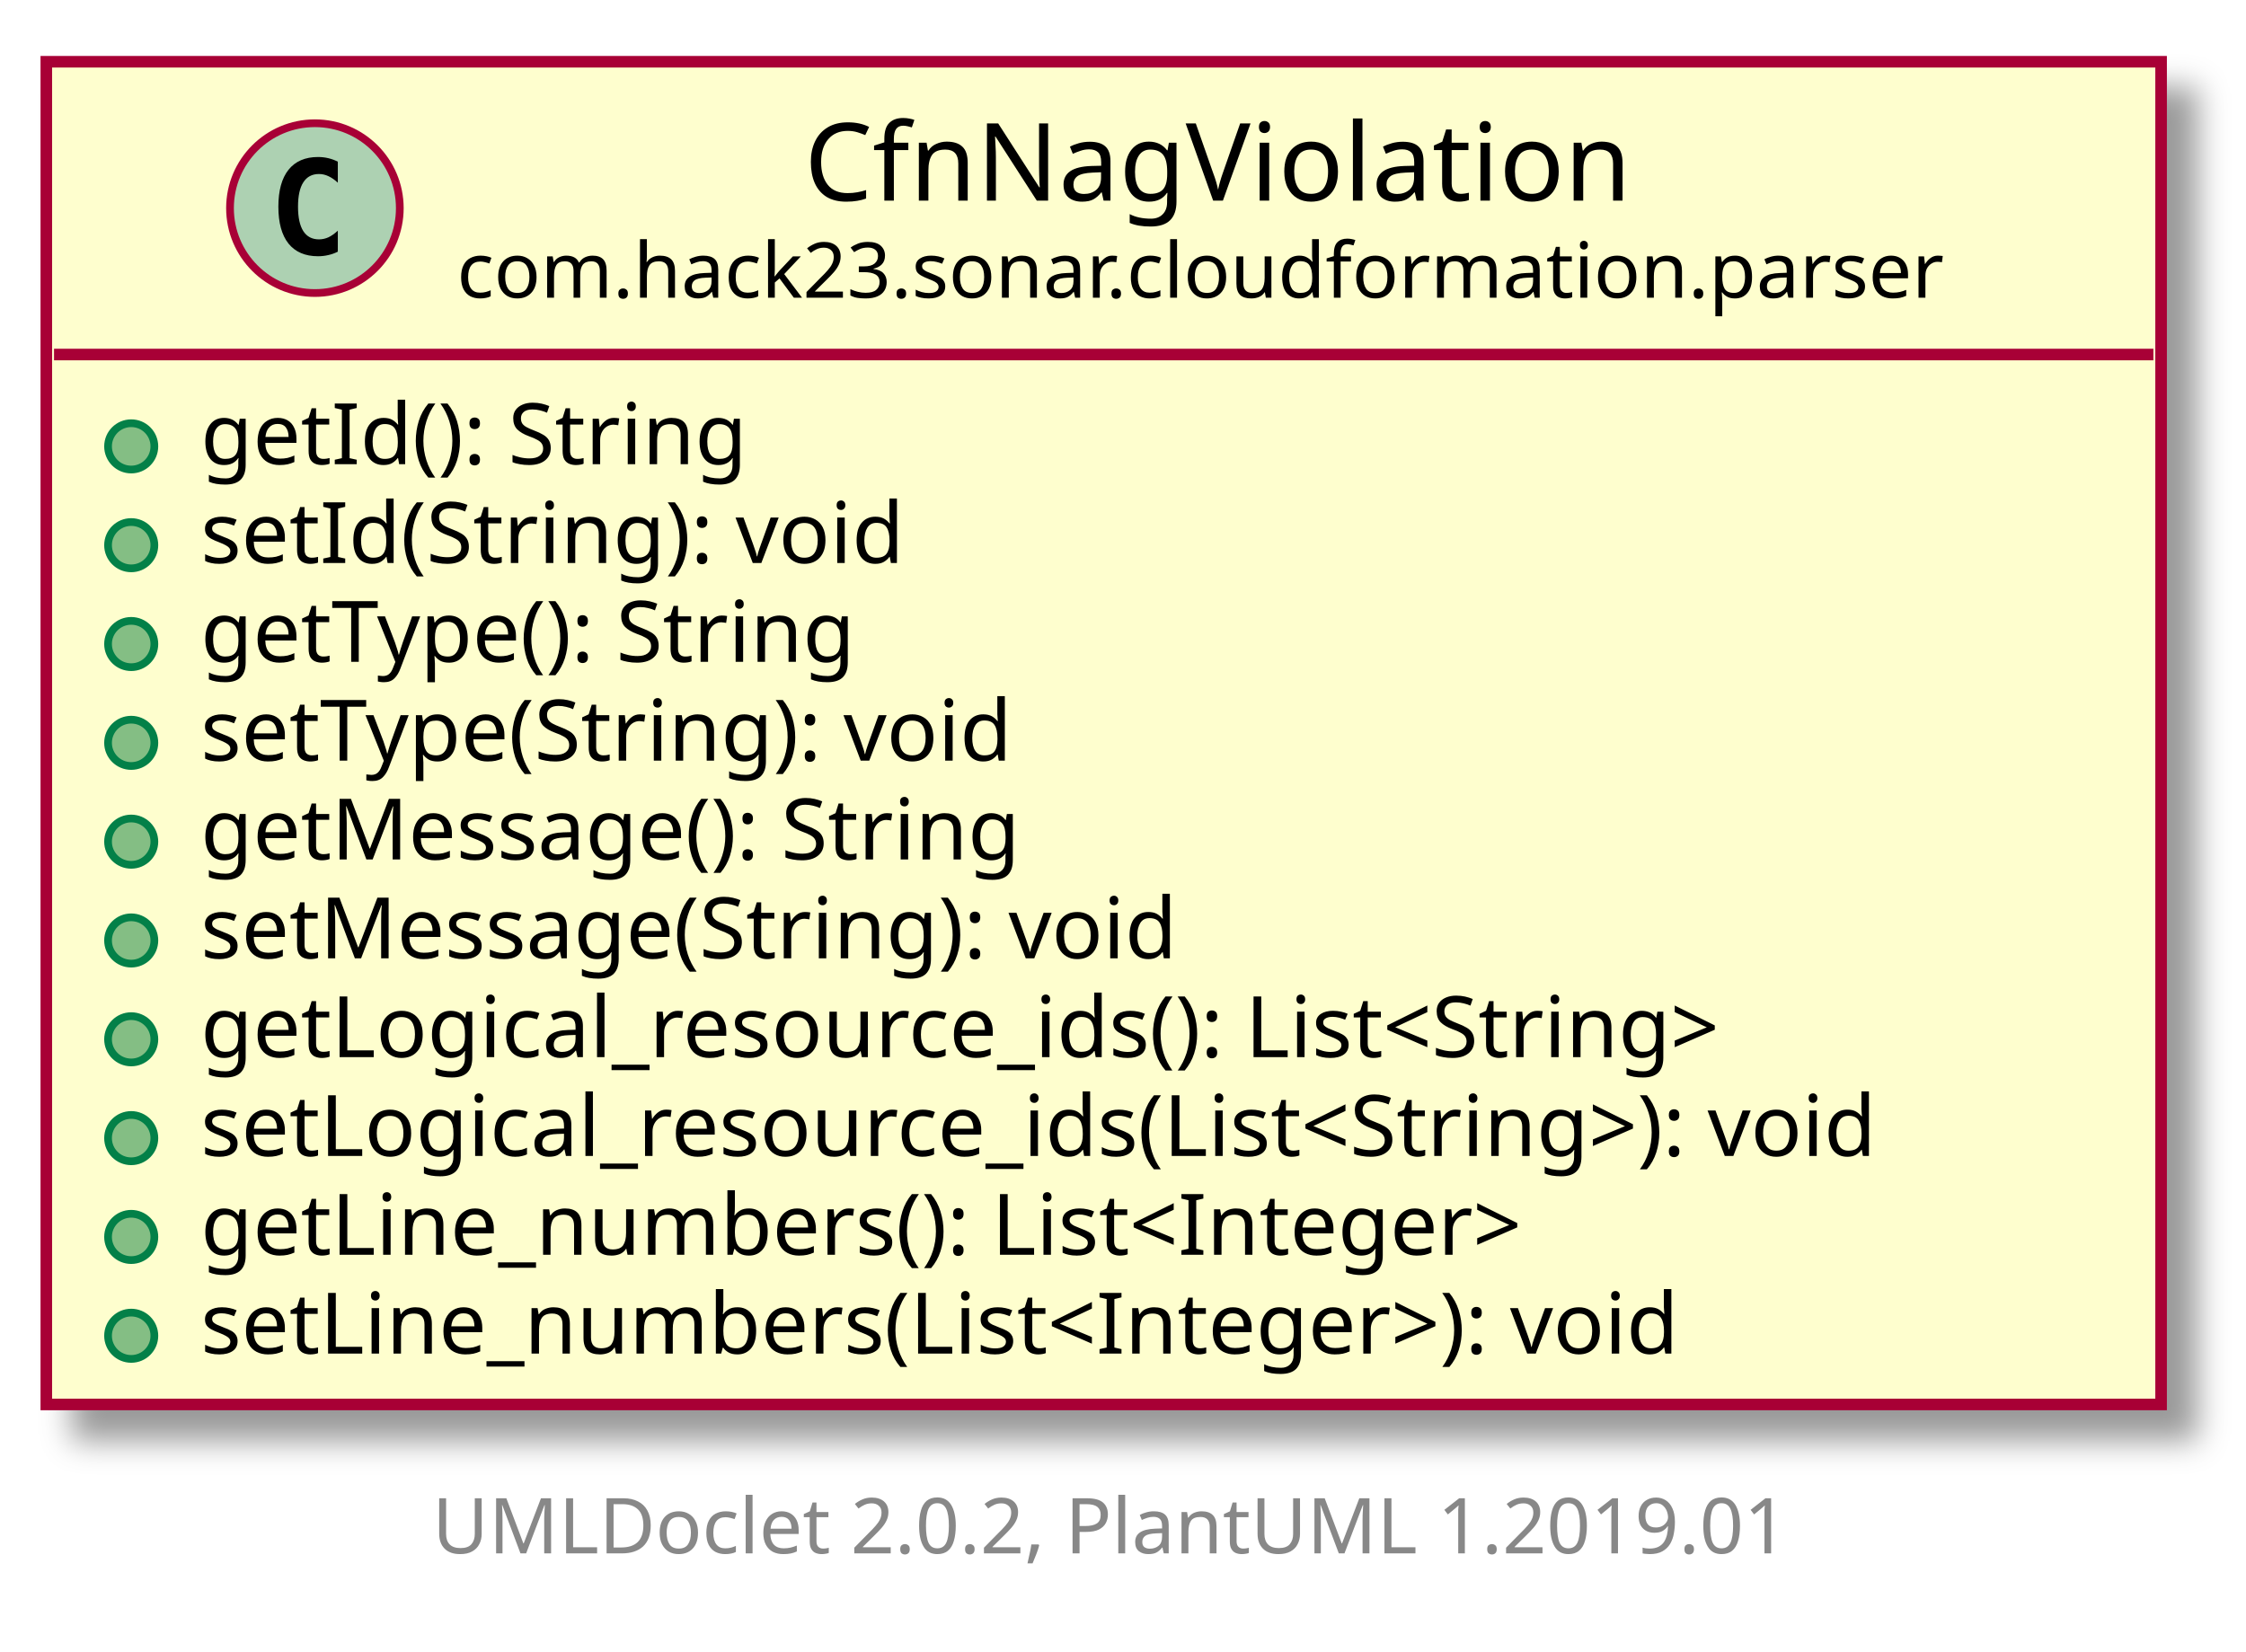
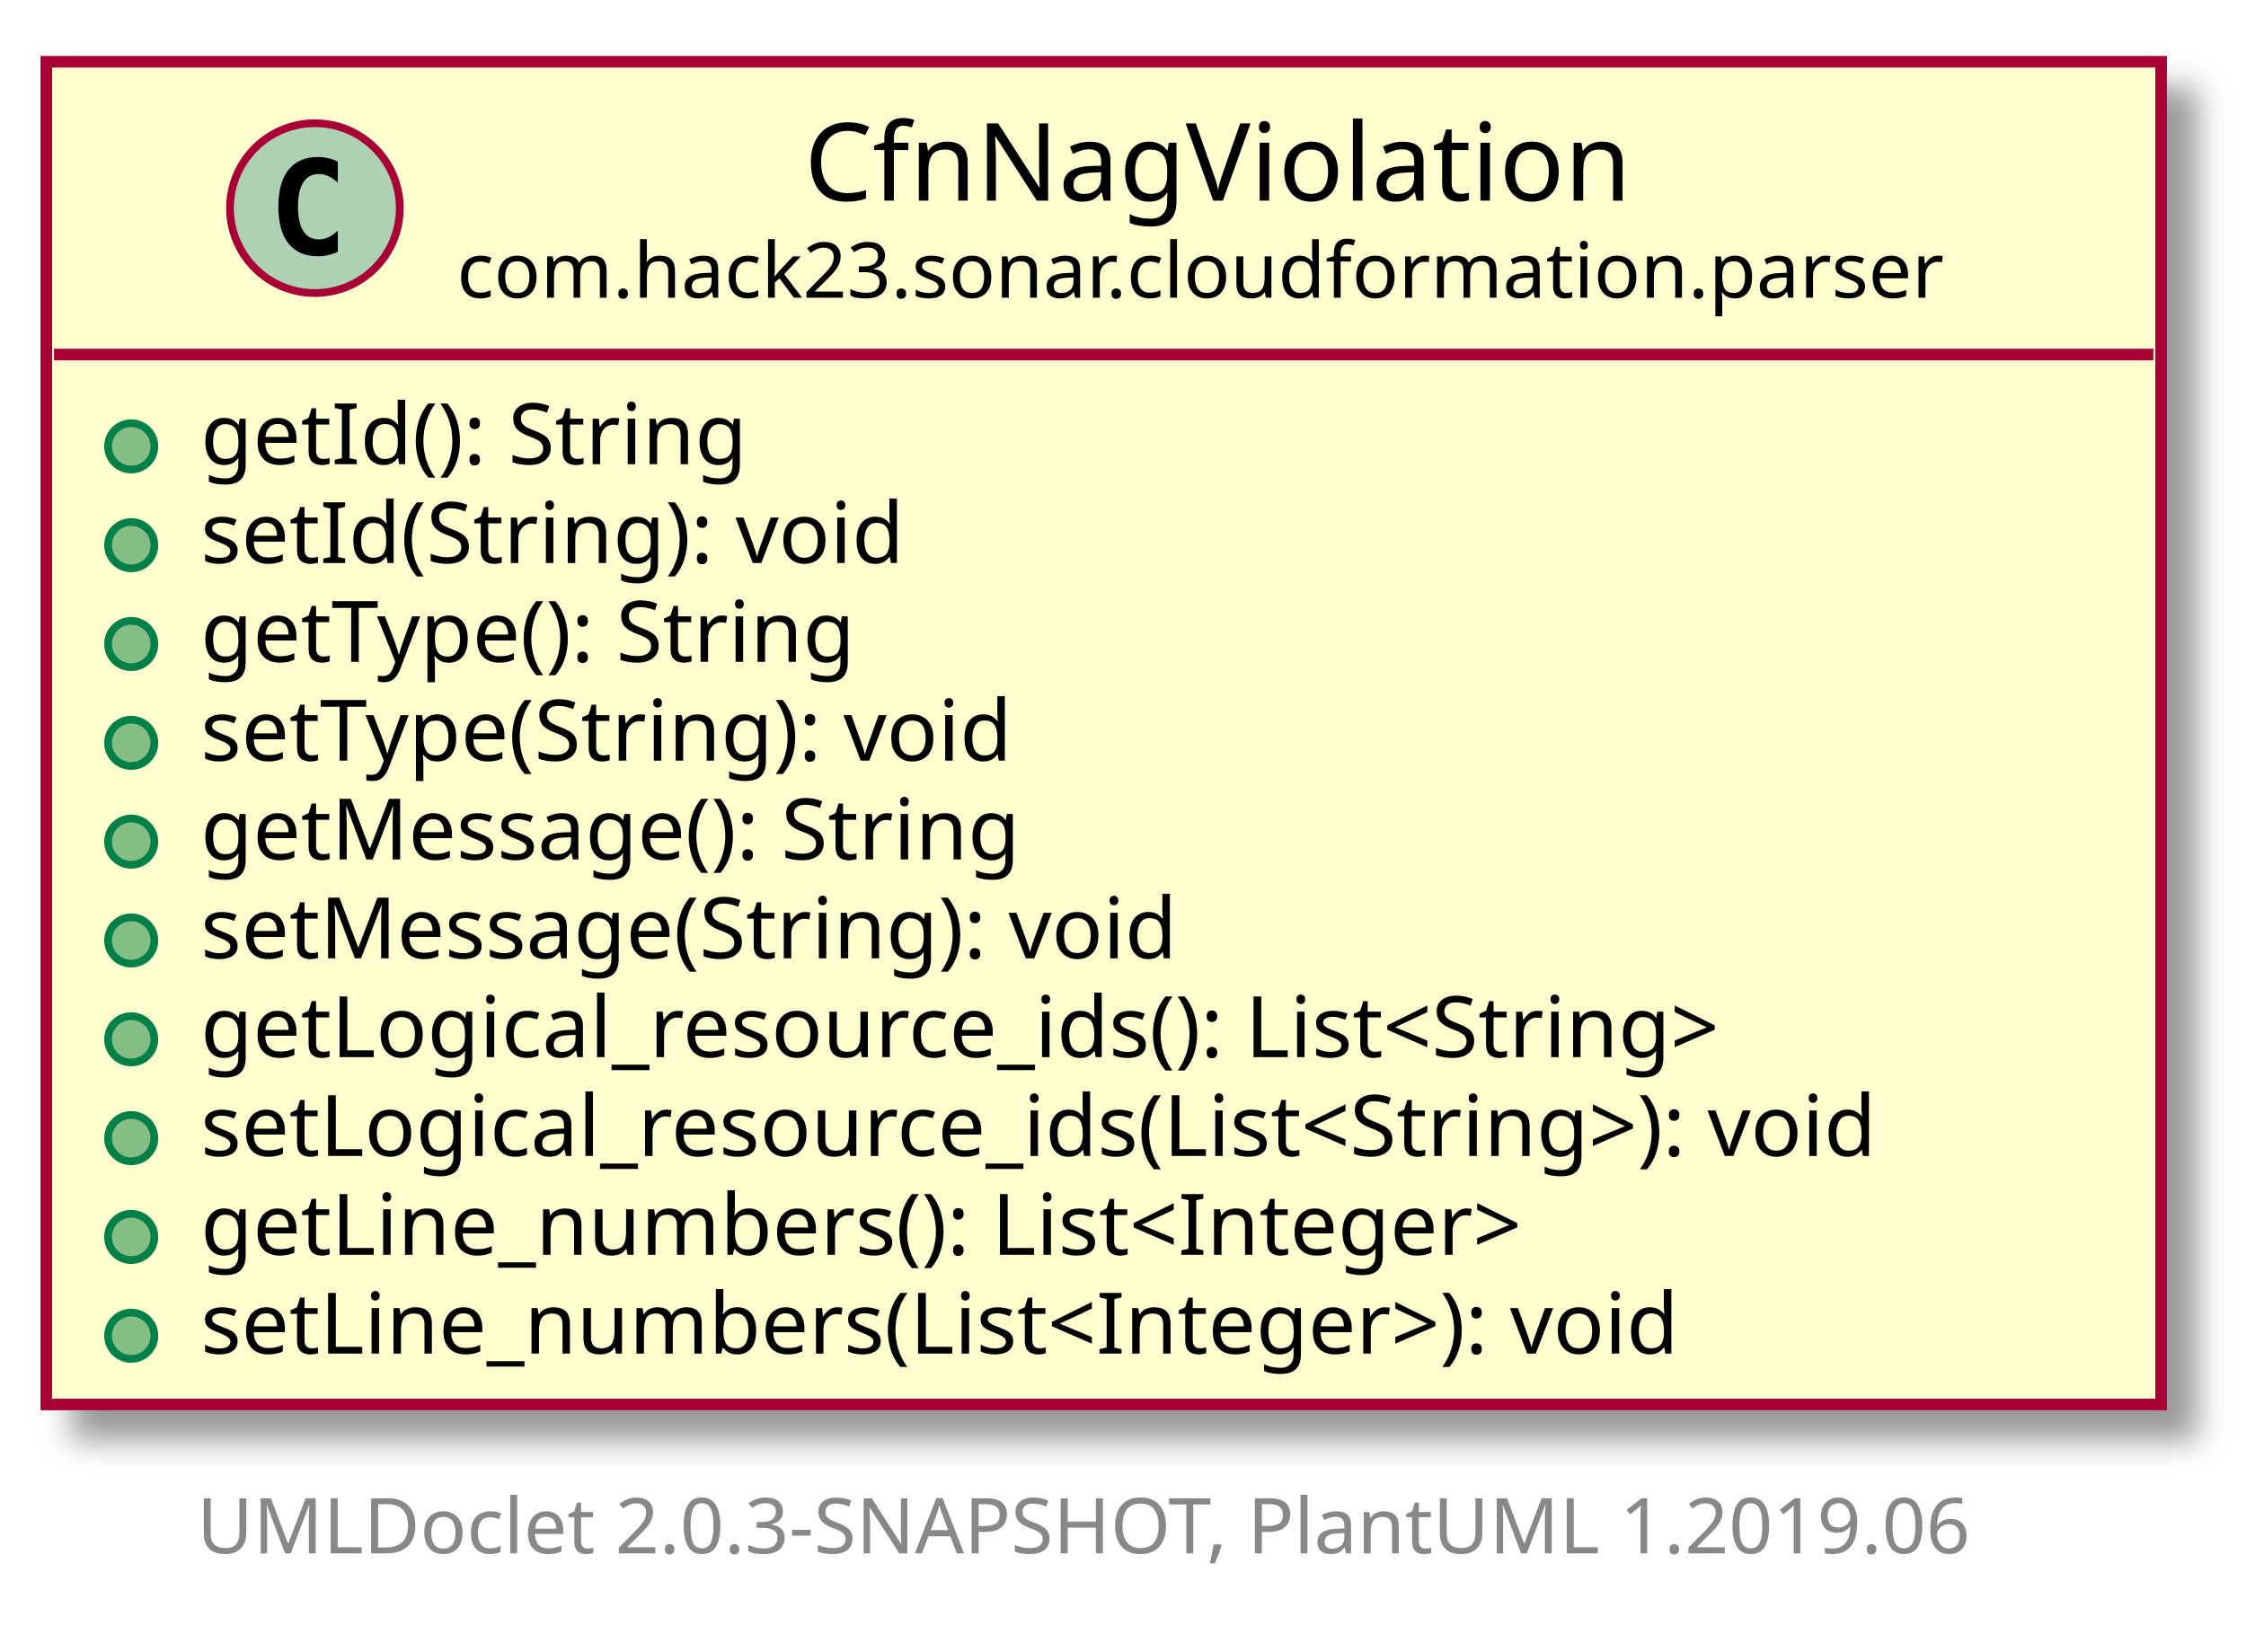
<svg xmlns="http://www.w3.org/2000/svg" xmlns:xlink="http://www.w3.org/1999/xlink" contentScriptType="application/ecmascript" contentStyleType="text/css" height="214px" preserveAspectRatio="none" style="width:291px;height:214px;" version="1.1" viewBox="0 0 291 214" width="291px" zoomAndPan="magnify">
  <defs>
-     <filter height="300%" id="f1a43mvb6medg6" width="300%" x="-1" y="-1">
+     <filter height="300%" id="fqm53oxsaad9n" width="300%" x="-1" y="-1">
      <feGaussianBlur result="blurOut" stdDeviation="2.0" />
      <feColorMatrix in="blurOut" result="blurOut2" type="matrix" values="0 0 0 0 0 0 0 0 0 0 0 0 0 0 0 0 0 0 .4 0" />
      <feOffset dx="4.0" dy="4.0" in="blurOut2" result="blurOut3" />
      <feBlend in="SourceGraphic" in2="blurOut3" mode="normal" />
    </filter>
  </defs>
  <g>
-     <a target="_top" xlink:actuate="onRequest" xlink:href="CfnNagViolation.html" xlink:show="new" xlink:title="CfnNagViolation.html" xlink:type="simple">
-       <rect fill="#FEFECE" filter="url(#f1a43mvb6medg6)" height="173.984" id="com.hack23.sonar.cloudformation.parser.CfnNagViolation" style="stroke: #A80036; stroke-width: 1.5;" width="274" x="6" y="8" />
+     <a href="CfnNagViolation.html" target="_top" xlink:actuate="onRequest" xlink:show="new" xlink:title="CfnNagViolation.html" xlink:type="simple">
+       <rect fill="#FEFECE" filter="url(#fqm53oxsaad9n)" height="173.984" id="com.hack23.sonar.cloudformation.parser.CfnNagViolation" style="stroke: #A80036; stroke-width: 1.5;" width="274" x="6" y="8" />
      <ellipse cx="40.8" cy="26.969" fill="#ADD1B2" rx="11" ry="11" style="stroke: #A80036; stroke-width: 1.0;" />
      <path d="M43.769,32.609 Q43.191,32.906 42.55,33.047 Q41.909,33.203 41.206,33.203 Q38.706,33.203 37.378,31.562 Q36.066,29.906 36.066,26.781 Q36.066,23.656 37.378,22 Q38.706,20.344 41.206,20.344 Q41.909,20.344 42.55,20.5 Q43.206,20.656 43.769,20.953 L43.769,23.672 Q43.144,23.094 42.55,22.828 Q41.956,22.547 41.331,22.547 Q39.987,22.547 39.3,23.625 Q38.612,24.688 38.612,26.781 Q38.612,28.875 39.3,29.953 Q39.987,31.016 41.331,31.016 Q41.956,31.016 42.55,30.75 Q43.144,30.469 43.769,29.891 L43.769,32.609 Z " />
      <text fill="#000000" font-family="sans-serif" font-size="14" lengthAdjust="spacingAndGlyphs" textLength="108" x="104.2" y="25.995">CfnNagViolation</text>
      <text fill="#000000" font-family="sans-serif" font-size="10" lengthAdjust="spacingAndGlyphs" textLength="198" x="59.2" y="38.579">com.hack23.sonar.cloudformation.parser</text>
      <line style="stroke: #A80036; stroke-width: 1.5;" x1="7" x2="279" y1="45.938" y2="45.938" />
      <ellipse cx="17" cy="57.84" fill="#84BE84" rx="3" ry="3" style="stroke: #038048; stroke-width: 1.0;" />
      <text fill="#000000" font-family="sans-serif" font-size="11" lengthAdjust="spacingAndGlyphs" textLength="78" x="26" y="60.148">getId(): String</text>
      <ellipse cx="17" cy="70.644" fill="#84BE84" rx="3" ry="3" style="stroke: #038048; stroke-width: 1.0;" />
      <text fill="#000000" font-family="sans-serif" font-size="11" lengthAdjust="spacingAndGlyphs" textLength="101" x="26" y="72.953">setId(String): void</text>
      <ellipse cx="17" cy="83.449" fill="#84BE84" rx="3" ry="3" style="stroke: #038048; stroke-width: 1.0;" />
      <text fill="#000000" font-family="sans-serif" font-size="11" lengthAdjust="spacingAndGlyphs" textLength="95" x="26" y="85.757">getType(): String</text>
      <ellipse cx="17" cy="96.254" fill="#84BE84" rx="3" ry="3" style="stroke: #038048; stroke-width: 1.0;" />
      <text fill="#000000" font-family="sans-serif" font-size="11" lengthAdjust="spacingAndGlyphs" textLength="118" x="26" y="98.562">setType(String): void</text>
      <ellipse cx="17" cy="109.059" fill="#84BE84" rx="3" ry="3" style="stroke: #038048; stroke-width: 1.0;" />
      <text fill="#000000" font-family="sans-serif" font-size="11" lengthAdjust="spacingAndGlyphs" textLength="119" x="26" y="111.367">getMessage(): String</text>
      <ellipse cx="17" cy="121.863" fill="#84BE84" rx="3" ry="3" style="stroke: #038048; stroke-width: 1.0;" />
      <text fill="#000000" font-family="sans-serif" font-size="11" lengthAdjust="spacingAndGlyphs" textLength="142" x="26" y="124.171">setMessage(String): void</text>
      <ellipse cx="17" cy="134.668" fill="#84BE84" rx="3" ry="3" style="stroke: #038048; stroke-width: 1.0;" />
      <text fill="#000000" font-family="sans-serif" font-size="11" lengthAdjust="spacingAndGlyphs" textLength="225" x="26" y="136.976">getLogical_resource_ids(): List&lt;String&gt;</text>
      <ellipse cx="17" cy="147.473" fill="#84BE84" rx="3" ry="3" style="stroke: #038048; stroke-width: 1.0;" />
      <text fill="#000000" font-family="sans-serif" font-size="11" lengthAdjust="spacingAndGlyphs" textLength="248" x="26" y="149.781">setLogical_resource_ids(List&lt;String&gt;): void</text>
      <ellipse cx="17" cy="160.277" fill="#84BE84" rx="3" ry="3" style="stroke: #038048; stroke-width: 1.0;" />
      <text fill="#000000" font-family="sans-serif" font-size="11" lengthAdjust="spacingAndGlyphs" textLength="192" x="26" y="162.585">getLine_numbers(): List&lt;Integer&gt;</text>
      <ellipse cx="17" cy="173.082" fill="#84BE84" rx="3" ry="3" style="stroke: #038048; stroke-width: 1.0;" />
      <text fill="#000000" font-family="sans-serif" font-size="11" lengthAdjust="spacingAndGlyphs" textLength="215" x="26" y="175.39">setLine_numbers(List&lt;Integer&gt;): void</text>
    </a>
-     <text fill="#888888" font-family="sans-serif" font-size="10" lengthAdjust="spacingAndGlyphs" textLength="186" x="56" y="201.282">UMLDoclet 2.0.2, PlantUML 1.2019.01</text>
+     <text fill="#888888" font-family="sans-serif" font-size="10" lengthAdjust="spacingAndGlyphs" textLength="247" x="25.5" y="201.282">UMLDoclet 2.0.3-SNAPSHOT, PlantUML 1.2019.06</text>
  </g>
</svg>
